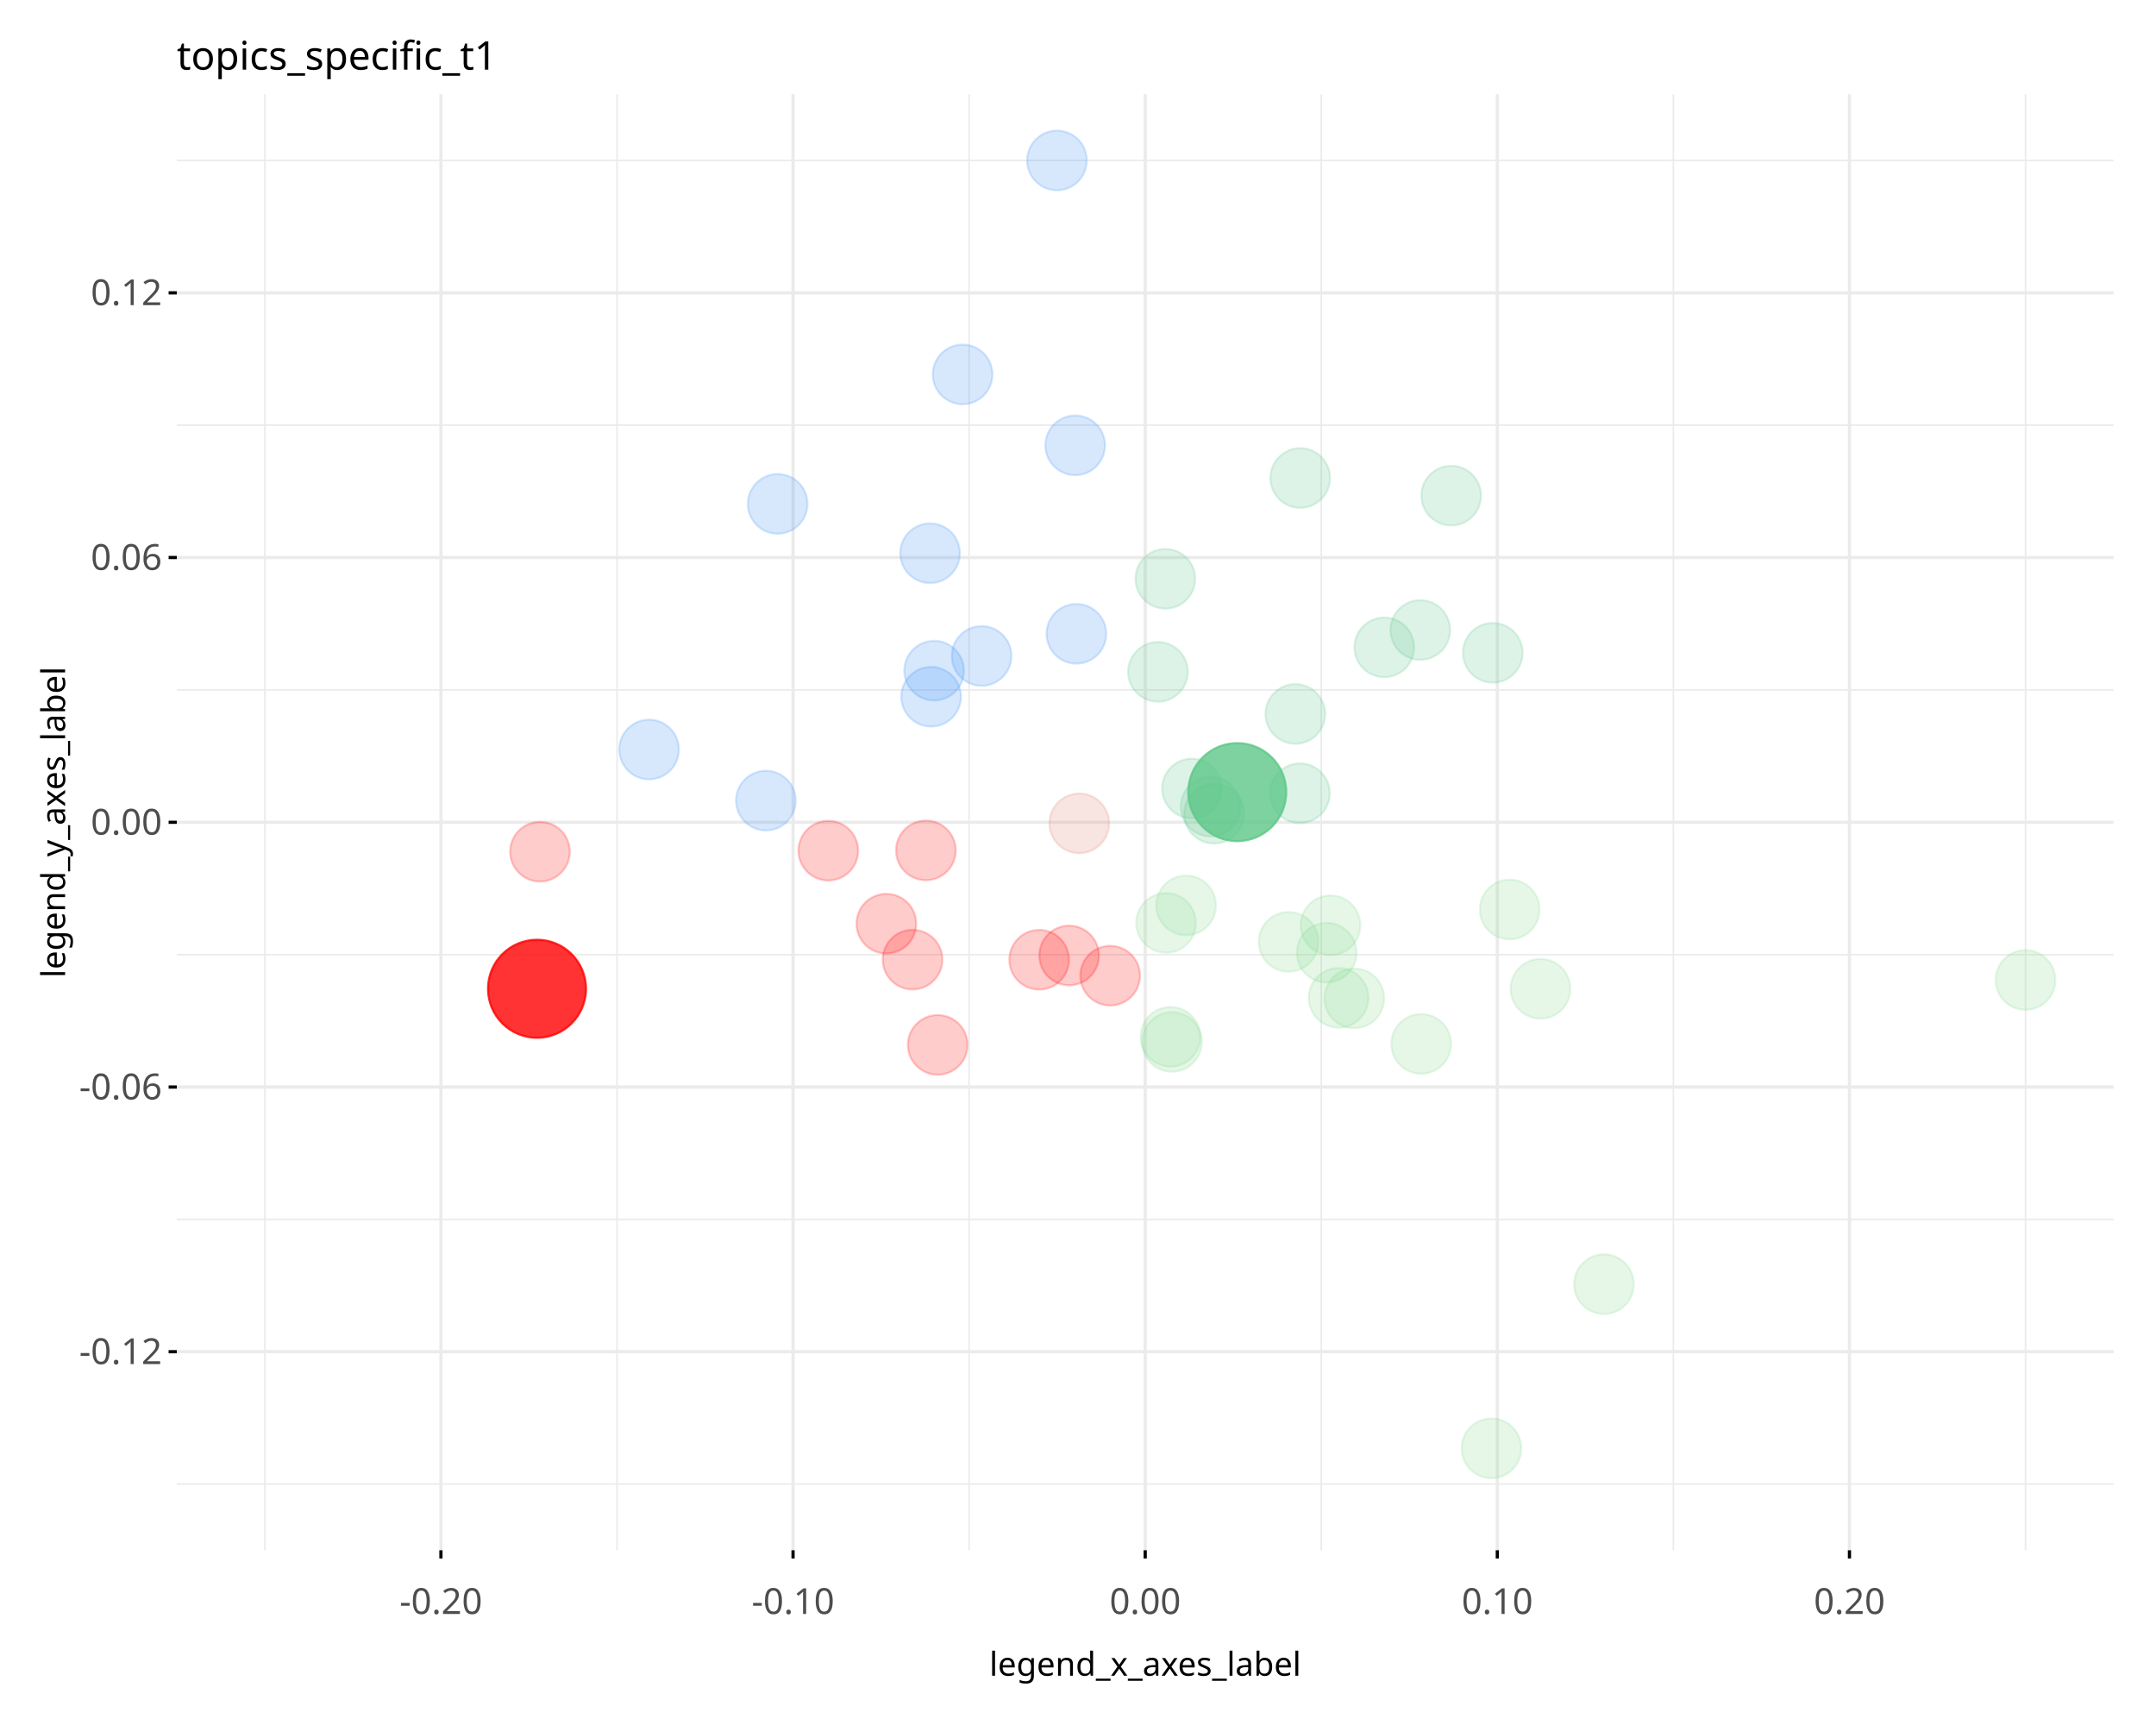
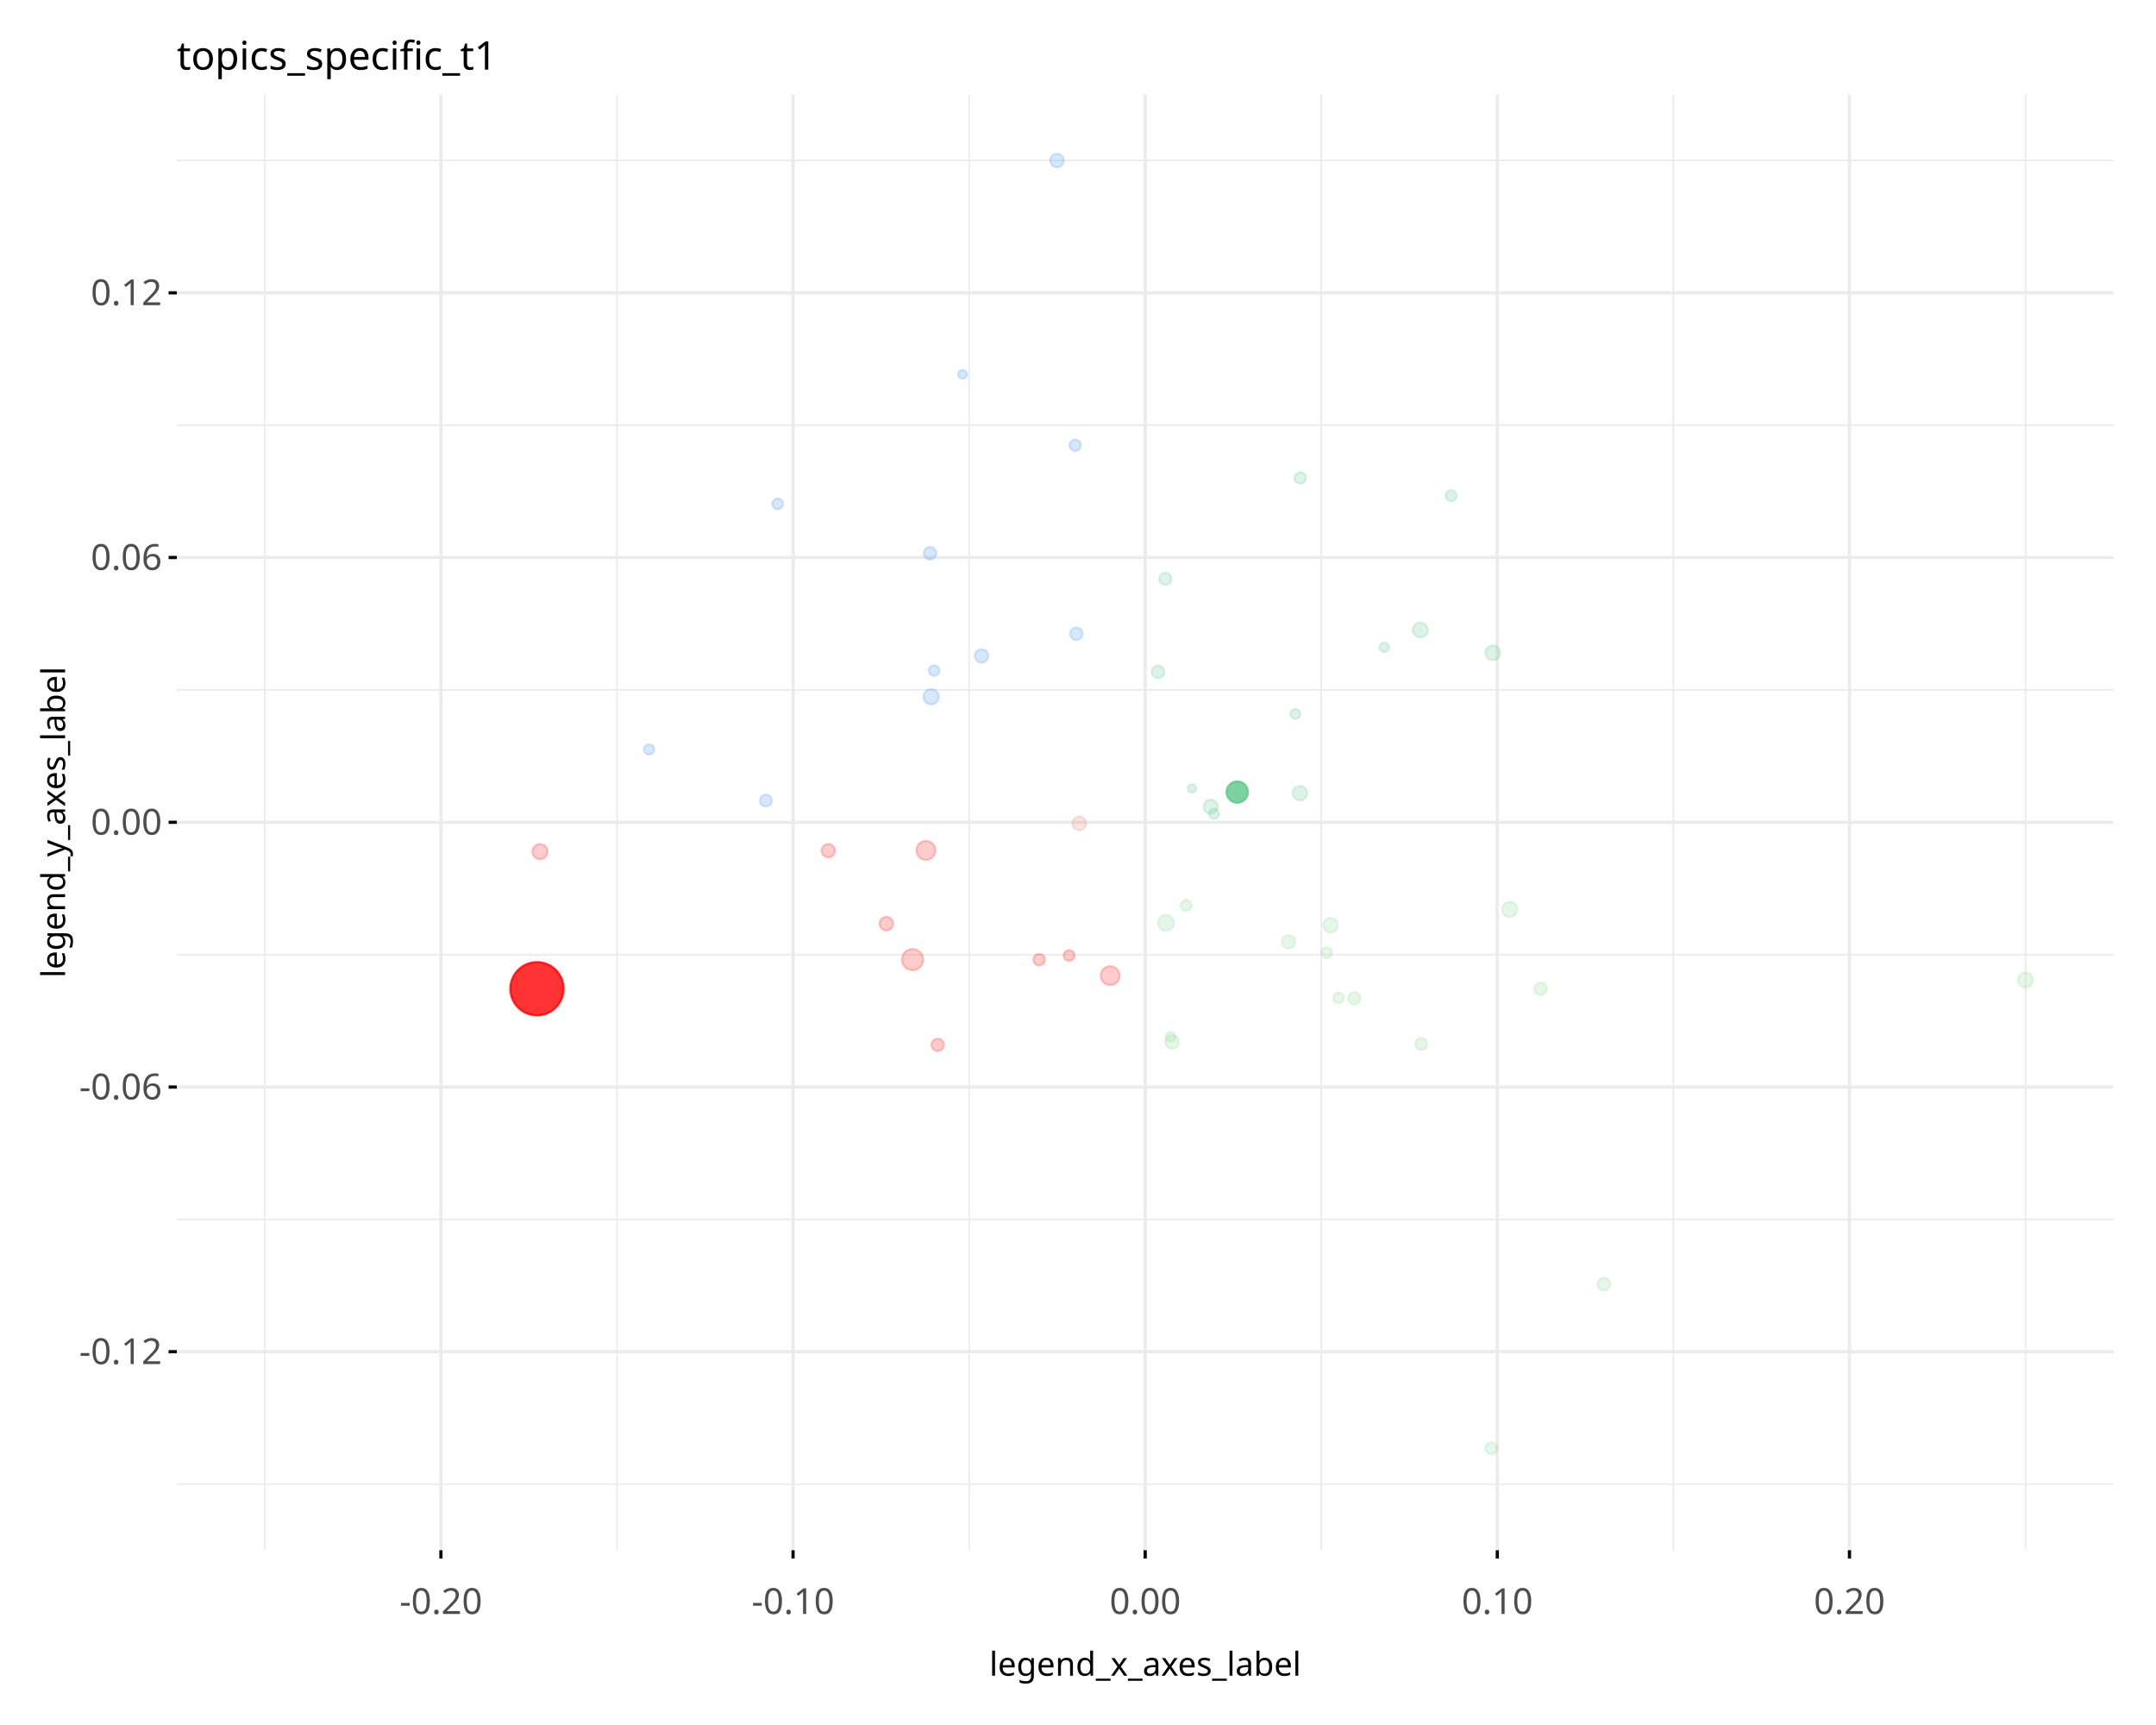
<svg xmlns="http://www.w3.org/2000/svg" class="svglite" data-engine-version="2.0" width="720.00pt" height="576.00pt" viewBox="0 0 720.00 576.00">
  <defs>
    <style type="text/css">
    .svglite line, .svglite polyline, .svglite polygon, .svglite path, .svglite rect, .svglite circle {
      fill: none;
      stroke: #000000;
      stroke-linecap: round;
      stroke-linejoin: round;
      stroke-miterlimit: 10.00;
    }
  </style>
  </defs>
  <rect width="100%" height="100%" style="stroke: none; fill: #FFFFFF;" />
  <defs>
    <clipPath id="cpMC4wMHw3MjAuMDB8MC4wMHw1NzYuMDA=">
      <rect x="0.00" y="0.00" width="720.00" height="576.00" />
    </clipPath>
  </defs>
  <g clip-path="url(#cpMC4wMHw3MjAuMDB8MC4wMHw1NzYuMDA=)">
    <polyline points="59.05,495.56 705.83,495.56 " style="stroke-width: 0.53; stroke: #EBEBEB; stroke-linecap: butt;" />
    <polyline points="59.05,407.17 705.83,407.17 " style="stroke-width: 0.53; stroke: #EBEBEB; stroke-linecap: butt;" />
    <polyline points="59.05,318.77 705.83,318.77 " style="stroke-width: 0.53; stroke: #EBEBEB; stroke-linecap: butt;" />
    <polyline points="59.05,230.37 705.83,230.37 " style="stroke-width: 0.53; stroke: #EBEBEB; stroke-linecap: butt;" />
    <polyline points="59.05,141.97 705.83,141.97 " style="stroke-width: 0.53; stroke: #EBEBEB; stroke-linecap: butt;" />
    <polyline points="59.05,53.58 705.83,53.58 " style="stroke-width: 0.53; stroke: #EBEBEB; stroke-linecap: butt;" />
    <polyline points="88.45,517.66 88.45,31.48 " style="stroke-width: 0.53; stroke: #EBEBEB; stroke-linecap: butt;" />
    <polyline points="206.05,517.66 206.05,31.48 " style="stroke-width: 0.53; stroke: #EBEBEB; stroke-linecap: butt;" />
    <polyline points="323.64,517.66 323.64,31.48 " style="stroke-width: 0.53; stroke: #EBEBEB; stroke-linecap: butt;" />
    <polyline points="441.24,517.66 441.24,31.48 " style="stroke-width: 0.53; stroke: #EBEBEB; stroke-linecap: butt;" />
    <polyline points="558.83,517.66 558.83,31.48 " style="stroke-width: 0.53; stroke: #EBEBEB; stroke-linecap: butt;" />
    <polyline points="676.43,517.66 676.43,31.48 " style="stroke-width: 0.53; stroke: #EBEBEB; stroke-linecap: butt;" />
    <polyline points="59.05,451.36 705.83,451.36 " style="stroke-width: 1.07; stroke: #EBEBEB; stroke-linecap: butt;" />
    <polyline points="59.05,362.97 705.83,362.97 " style="stroke-width: 1.07; stroke: #EBEBEB; stroke-linecap: butt;" />
    <polyline points="59.05,274.57 705.83,274.57 " style="stroke-width: 1.07; stroke: #EBEBEB; stroke-linecap: butt;" />
    <polyline points="59.05,186.17 705.83,186.17 " style="stroke-width: 1.07; stroke: #EBEBEB; stroke-linecap: butt;" />
    <polyline points="59.05,97.78 705.83,97.78 " style="stroke-width: 1.07; stroke: #EBEBEB; stroke-linecap: butt;" />
    <polyline points="147.25,517.66 147.25,31.48 " style="stroke-width: 1.07; stroke: #EBEBEB; stroke-linecap: butt;" />
    <polyline points="264.84,517.66 264.84,31.48 " style="stroke-width: 1.07; stroke: #EBEBEB; stroke-linecap: butt;" />
    <polyline points="382.44,517.66 382.44,31.48 " style="stroke-width: 1.07; stroke: #EBEBEB; stroke-linecap: butt;" />
    <polyline points="500.03,517.66 500.03,31.48 " style="stroke-width: 1.07; stroke: #EBEBEB; stroke-linecap: butt;" />
    <polyline points="617.63,517.66 617.63,31.48 " style="stroke-width: 1.07; stroke: #EBEBEB; stroke-linecap: butt;" />
-     <circle cx="389.17" cy="193.27" r="9.96" style="stroke-width: 0.71; stroke: #5DC688; stroke-opacity: 0.20; fill: #5DC688; fill-opacity: 0.20;" />
-     <circle cx="310.95" cy="232.64" r="9.96" style="stroke-width: 0.71; stroke: #398CF9; stroke-opacity: 0.20; fill: #398CF9; fill-opacity: 0.20;" />
-     <circle cx="310.60" cy="184.73" r="9.96" style="stroke-width: 0.71; stroke: #398CF9; stroke-opacity: 0.20; fill: #398CF9; fill-opacity: 0.20;" />
-     <circle cx="321.46" cy="125.02" r="9.96" style="stroke-width: 0.71; stroke: #398CF9; stroke-opacity: 0.20; fill: #398CF9; fill-opacity: 0.20;" />
-     <circle cx="474.30" cy="210.37" r="9.96" style="stroke-width: 0.71; stroke: #5DC688; stroke-opacity: 0.20; fill: #5DC688; fill-opacity: 0.20;" />
-     <circle cx="462.29" cy="216.15" r="9.96" style="stroke-width: 0.71; stroke: #5DC688; stroke-opacity: 0.20; fill: #5DC688; fill-opacity: 0.20;" />
-     <circle cx="327.81" cy="219.03" r="9.96" style="stroke-width: 0.71; stroke: #398CF9; stroke-opacity: 0.20; fill: #398CF9; fill-opacity: 0.20;" />
-     <circle cx="357.03" cy="319.05" r="9.96" style="stroke-width: 0.71; stroke: #FF0000; stroke-opacity: 0.20; fill: #FF0000; fill-opacity: 0.20;" />
-     <circle cx="676.43" cy="327.23" r="9.96" style="stroke-width: 0.71; stroke: #85DB8E; stroke-opacity: 0.20; fill: #85DB8E; fill-opacity: 0.20;" />
-     <circle cx="443.05" cy="318.11" r="9.96" style="stroke-width: 0.71; stroke: #85DB8E; stroke-opacity: 0.20; fill: #85DB8E; fill-opacity: 0.20;" />
-     <circle cx="347.04" cy="320.46" r="9.96" style="stroke-width: 0.71; stroke: #FF0000; stroke-opacity: 0.20; fill: #FF0000; fill-opacity: 0.20;" />
-     <circle cx="430.34" cy="314.49" r="9.96" style="stroke-width: 0.71; stroke: #85DB8E; stroke-opacity: 0.20; fill: #85DB8E; fill-opacity: 0.20;" />
-     <circle cx="386.71" cy="224.34" r="9.96" style="stroke-width: 0.71; stroke: #5DC688; stroke-opacity: 0.20; fill: #5DC688; fill-opacity: 0.20;" />
-     <circle cx="444.32" cy="308.97" r="9.96" style="stroke-width: 0.71; stroke: #85DB8E; stroke-opacity: 0.20; fill: #85DB8E; fill-opacity: 0.20;" />
-     <circle cx="255.77" cy="267.33" r="9.96" style="stroke-width: 0.71; stroke: #398CF9; stroke-opacity: 0.20; fill: #398CF9; fill-opacity: 0.20;" />
-     <circle cx="498.52" cy="217.98" r="9.96" style="stroke-width: 0.71; stroke: #5DC688; stroke-opacity: 0.20; fill: #5DC688; fill-opacity: 0.20;" />
-     <circle cx="434.12" cy="264.88" r="9.96" style="stroke-width: 0.71; stroke: #5DC688; stroke-opacity: 0.20; fill: #5DC688; fill-opacity: 0.20;" />
-     <circle cx="360.43" cy="274.93" r="9.96" style="stroke-width: 0.71; stroke: #E07F6A; stroke-opacity: 0.20; fill: #E07F6A; fill-opacity: 0.20;" />
-     <circle cx="296.00" cy="308.43" r="9.96" style="stroke-width: 0.71; stroke: #FF0000; stroke-opacity: 0.20; fill: #FF0000; fill-opacity: 0.20;" />
-     <circle cx="405.41" cy="271.70" r="9.96" style="stroke-width: 0.71; stroke: #5DC688; stroke-opacity: 0.20; fill: #5DC688; fill-opacity: 0.20;" />
-     <circle cx="535.65" cy="428.80" r="9.96" style="stroke-width: 0.71; stroke: #85DB8E; stroke-opacity: 0.20; fill: #85DB8E; fill-opacity: 0.20;" />
-     <circle cx="484.63" cy="165.50" r="9.96" style="stroke-width: 0.71; stroke: #5DC688; stroke-opacity: 0.20; fill: #5DC688; fill-opacity: 0.20;" />
-     <circle cx="313.15" cy="348.90" r="9.96" style="stroke-width: 0.71; stroke: #FF0000; stroke-opacity: 0.20; fill: #FF0000; fill-opacity: 0.20;" />
-     <circle cx="276.61" cy="284.05" r="9.96" style="stroke-width: 0.71; stroke: #FF0000; stroke-opacity: 0.20; fill: #FF0000; fill-opacity: 0.20;" />
-     <circle cx="311.96" cy="223.94" r="9.96" style="stroke-width: 0.71; stroke: #398CF9; stroke-opacity: 0.20; fill: #398CF9; fill-opacity: 0.20;" />
-     <circle cx="404.31" cy="269.35" r="9.96" style="stroke-width: 0.71; stroke: #5DC688; stroke-opacity: 0.20; fill: #5DC688; fill-opacity: 0.20;" />
-     <circle cx="304.75" cy="320.43" r="9.96" style="stroke-width: 0.71; stroke: #FF0000; stroke-opacity: 0.20; fill: #FF0000; fill-opacity: 0.20;" />
-     <circle cx="216.76" cy="250.27" r="9.96" style="stroke-width: 0.71; stroke: #398CF9; stroke-opacity: 0.20; fill: #398CF9; fill-opacity: 0.20;" />
-     <circle cx="504.17" cy="303.69" r="9.96" style="stroke-width: 0.71; stroke: #85DB8E; stroke-opacity: 0.20; fill: #85DB8E; fill-opacity: 0.20;" />
-     <circle cx="434.21" cy="159.62" r="9.96" style="stroke-width: 0.71; stroke: #5DC688; stroke-opacity: 0.20; fill: #5DC688; fill-opacity: 0.20;" />
-     <circle cx="259.70" cy="168.25" r="9.96" style="stroke-width: 0.71; stroke: #398CF9; stroke-opacity: 0.20; fill: #398CF9; fill-opacity: 0.20;" />
-     <circle cx="352.97" cy="53.58" r="9.96" style="stroke-width: 0.71; stroke: #398CF9; stroke-opacity: 0.20; fill: #398CF9; fill-opacity: 0.20;" />
-     <circle cx="389.41" cy="308.16" r="9.96" style="stroke-width: 0.71; stroke: #85DB8E; stroke-opacity: 0.20; fill: #85DB8E; fill-opacity: 0.20;" />
-     <circle cx="370.74" cy="325.79" r="9.96" style="stroke-width: 0.71; stroke: #FF0000; stroke-opacity: 0.20; fill: #FF0000; fill-opacity: 0.20;" />
-     <circle cx="452.26" cy="333.36" r="9.96" style="stroke-width: 0.71; stroke: #85DB8E; stroke-opacity: 0.20; fill: #85DB8E; fill-opacity: 0.20;" />
-     <circle cx="432.58" cy="238.40" r="9.96" style="stroke-width: 0.71; stroke: #5DC688; stroke-opacity: 0.20; fill: #5DC688; fill-opacity: 0.20;" />
-     <circle cx="514.45" cy="330.17" r="9.96" style="stroke-width: 0.71; stroke: #85DB8E; stroke-opacity: 0.20; fill: #85DB8E; fill-opacity: 0.20;" />
-     <circle cx="398.06" cy="263.29" r="9.96" style="stroke-width: 0.71; stroke: #5DC688; stroke-opacity: 0.20; fill: #5DC688; fill-opacity: 0.20;" />
-     <circle cx="447.03" cy="333.19" r="9.96" style="stroke-width: 0.71; stroke: #85DB8E; stroke-opacity: 0.20; fill: #85DB8E; fill-opacity: 0.20;" />
-     <circle cx="180.33" cy="284.39" r="9.96" style="stroke-width: 0.71; stroke: #FF0000; stroke-opacity: 0.20; fill: #FF0000; fill-opacity: 0.20;" />
-     <circle cx="474.61" cy="348.58" r="9.96" style="stroke-width: 0.71; stroke: #85DB8E; stroke-opacity: 0.20; fill: #85DB8E; fill-opacity: 0.20;" />
-     <circle cx="390.88" cy="346.21" r="9.96" style="stroke-width: 0.71; stroke: #85DB8E; stroke-opacity: 0.20; fill: #85DB8E; fill-opacity: 0.20;" />
-     <circle cx="359.06" cy="148.70" r="9.96" style="stroke-width: 0.71; stroke: #398CF9; stroke-opacity: 0.20; fill: #398CF9; fill-opacity: 0.20;" />
-     <circle cx="309.21" cy="283.96" r="9.96" style="stroke-width: 0.71; stroke: #FF0000; stroke-opacity: 0.20; fill: #FF0000; fill-opacity: 0.20;" />
-     <circle cx="391.38" cy="347.91" r="9.96" style="stroke-width: 0.71; stroke: #85DB8E; stroke-opacity: 0.20; fill: #85DB8E; fill-opacity: 0.20;" />
-     <circle cx="498.07" cy="483.61" r="9.96" style="stroke-width: 0.71; stroke: #85DB8E; stroke-opacity: 0.20; fill: #85DB8E; fill-opacity: 0.20;" />
-     <circle cx="359.46" cy="211.63" r="9.96" style="stroke-width: 0.71; stroke: #398CF9; stroke-opacity: 0.20; fill: #398CF9; fill-opacity: 0.20;" />
-     <circle cx="396.10" cy="302.33" r="9.96" style="stroke-width: 0.71; stroke: #85DB8E; stroke-opacity: 0.20; fill: #85DB8E; fill-opacity: 0.20;" />
-     <circle cx="413.18" cy="264.50" r="16.36" style="stroke-width: 0.71; stroke: #5DC688; stroke-opacity: 0.80; fill: #5DC688; fill-opacity: 0.80;" />
-     <circle cx="179.33" cy="330.16" r="16.36" style="stroke-width: 0.71; stroke: #FF0000; stroke-opacity: 0.80; fill: #FF0000; fill-opacity: 0.80;" />
+     <circle cx="389.17" cy="193.27" r="2.04" style="stroke-width: 0.71; stroke: #5DC688; stroke-opacity: 0.20; fill: #5DC688; fill-opacity: 0.20;" />
+     <circle cx="310.95" cy="232.64" r="2.58" style="stroke-width: 0.71; stroke: #398CF9; stroke-opacity: 0.20; fill: #398CF9; fill-opacity: 0.20;" />
+     <circle cx="310.60" cy="184.73" r="2.09" style="stroke-width: 0.71; stroke: #398CF9; stroke-opacity: 0.20; fill: #398CF9; fill-opacity: 0.20;" />
+     <circle cx="321.46" cy="125.02" r="1.48" style="stroke-width: 0.71; stroke: #398CF9; stroke-opacity: 0.20; fill: #398CF9; fill-opacity: 0.20;" />
+     <circle cx="474.30" cy="210.37" r="2.51" style="stroke-width: 0.71; stroke: #5DC688; stroke-opacity: 0.20; fill: #5DC688; fill-opacity: 0.20;" />
+     <circle cx="462.29" cy="216.15" r="1.59" style="stroke-width: 0.71; stroke: #5DC688; stroke-opacity: 0.20; fill: #5DC688; fill-opacity: 0.20;" />
+     <circle cx="327.81" cy="219.03" r="2.25" style="stroke-width: 0.71; stroke: #398CF9; stroke-opacity: 0.20; fill: #398CF9; fill-opacity: 0.20;" />
+     <circle cx="357.03" cy="319.05" r="1.82" style="stroke-width: 0.71; stroke: #FF0000; stroke-opacity: 0.20; fill: #FF0000; fill-opacity: 0.20;" />
+     <circle cx="676.43" cy="327.23" r="2.53" style="stroke-width: 0.71; stroke: #85DB8E; stroke-opacity: 0.20; fill: #85DB8E; fill-opacity: 0.20;" />
+     <circle cx="443.05" cy="318.11" r="1.79" style="stroke-width: 0.71; stroke: #85DB8E; stroke-opacity: 0.20; fill: #85DB8E; fill-opacity: 0.20;" />
+     <circle cx="347.04" cy="320.46" r="1.95" style="stroke-width: 0.71; stroke: #FF0000; stroke-opacity: 0.20; fill: #FF0000; fill-opacity: 0.20;" />
+     <circle cx="430.34" cy="314.49" r="2.22" style="stroke-width: 0.71; stroke: #85DB8E; stroke-opacity: 0.20; fill: #85DB8E; fill-opacity: 0.20;" />
+     <circle cx="386.71" cy="224.34" r="2.11" style="stroke-width: 0.71; stroke: #5DC688; stroke-opacity: 0.20; fill: #5DC688; fill-opacity: 0.20;" />
+     <circle cx="444.32" cy="308.97" r="2.48" style="stroke-width: 0.71; stroke: #85DB8E; stroke-opacity: 0.20; fill: #85DB8E; fill-opacity: 0.20;" />
+     <circle cx="255.77" cy="267.33" r="2.00" style="stroke-width: 0.71; stroke: #398CF9; stroke-opacity: 0.20; fill: #398CF9; fill-opacity: 0.20;" />
+     <circle cx="498.52" cy="217.98" r="2.47" style="stroke-width: 0.71; stroke: #5DC688; stroke-opacity: 0.20; fill: #5DC688; fill-opacity: 0.20;" />
+     <circle cx="434.12" cy="264.88" r="2.41" style="stroke-width: 0.71; stroke: #5DC688; stroke-opacity: 0.20; fill: #5DC688; fill-opacity: 0.20;" />
+     <circle cx="360.43" cy="274.93" r="2.29" style="stroke-width: 0.71; stroke: #E07F6A; stroke-opacity: 0.20; fill: #E07F6A; fill-opacity: 0.20;" />
+     <circle cx="296.00" cy="308.43" r="2.28" style="stroke-width: 0.71; stroke: #FF0000; stroke-opacity: 0.20; fill: #FF0000; fill-opacity: 0.20;" />
+     <circle cx="405.41" cy="271.70" r="1.69" style="stroke-width: 0.71; stroke: #5DC688; stroke-opacity: 0.20; fill: #5DC688; fill-opacity: 0.20;" />
+     <circle cx="535.65" cy="428.80" r="2.10" style="stroke-width: 0.71; stroke: #85DB8E; stroke-opacity: 0.20; fill: #85DB8E; fill-opacity: 0.20;" />
+     <circle cx="484.63" cy="165.50" r="1.86" style="stroke-width: 0.71; stroke: #5DC688; stroke-opacity: 0.20; fill: #5DC688; fill-opacity: 0.20;" />
+     <circle cx="313.15" cy="348.90" r="2.08" style="stroke-width: 0.71; stroke: #FF0000; stroke-opacity: 0.20; fill: #FF0000; fill-opacity: 0.20;" />
+     <circle cx="276.61" cy="284.05" r="2.25" style="stroke-width: 0.71; stroke: #FF0000; stroke-opacity: 0.20; fill: #FF0000; fill-opacity: 0.20;" />
+     <circle cx="311.96" cy="223.94" r="1.77" style="stroke-width: 0.71; stroke: #398CF9; stroke-opacity: 0.20; fill: #398CF9; fill-opacity: 0.20;" />
+     <circle cx="404.31" cy="269.35" r="2.36" style="stroke-width: 0.71; stroke: #5DC688; stroke-opacity: 0.20; fill: #5DC688; fill-opacity: 0.20;" />
+     <circle cx="304.75" cy="320.43" r="3.56" style="stroke-width: 0.71; stroke: #FF0000; stroke-opacity: 0.20; fill: #FF0000; fill-opacity: 0.20;" />
+     <circle cx="216.76" cy="250.27" r="1.73" style="stroke-width: 0.71; stroke: #398CF9; stroke-opacity: 0.20; fill: #398CF9; fill-opacity: 0.20;" />
+     <circle cx="504.17" cy="303.69" r="2.55" style="stroke-width: 0.71; stroke: #85DB8E; stroke-opacity: 0.20; fill: #85DB8E; fill-opacity: 0.20;" />
+     <circle cx="434.21" cy="159.62" r="1.91" style="stroke-width: 0.71; stroke: #5DC688; stroke-opacity: 0.20; fill: #5DC688; fill-opacity: 0.20;" />
+     <circle cx="259.70" cy="168.25" r="1.81" style="stroke-width: 0.71; stroke: #398CF9; stroke-opacity: 0.20; fill: #398CF9; fill-opacity: 0.20;" />
+     <circle cx="352.97" cy="53.58" r="2.27" style="stroke-width: 0.71; stroke: #398CF9; stroke-opacity: 0.20; fill: #398CF9; fill-opacity: 0.20;" />
+     <circle cx="389.41" cy="308.16" r="2.64" style="stroke-width: 0.71; stroke: #85DB8E; stroke-opacity: 0.20; fill: #85DB8E; fill-opacity: 0.20;" />
+     <circle cx="370.74" cy="325.79" r="3.16" style="stroke-width: 0.71; stroke: #FF0000; stroke-opacity: 0.20; fill: #FF0000; fill-opacity: 0.20;" />
+     <circle cx="452.26" cy="333.36" r="2.06" style="stroke-width: 0.71; stroke: #85DB8E; stroke-opacity: 0.20; fill: #85DB8E; fill-opacity: 0.20;" />
+     <circle cx="432.58" cy="238.40" r="1.67" style="stroke-width: 0.71; stroke: #5DC688; stroke-opacity: 0.20; fill: #5DC688; fill-opacity: 0.20;" />
+     <circle cx="514.45" cy="330.17" r="2.07" style="stroke-width: 0.71; stroke: #85DB8E; stroke-opacity: 0.20; fill: #85DB8E; fill-opacity: 0.20;" />
+     <circle cx="398.06" cy="263.29" r="1.42" style="stroke-width: 0.71; stroke: #5DC688; stroke-opacity: 0.20; fill: #5DC688; fill-opacity: 0.20;" />
+     <circle cx="447.03" cy="333.19" r="1.76" style="stroke-width: 0.71; stroke: #85DB8E; stroke-opacity: 0.20; fill: #85DB8E; fill-opacity: 0.20;" />
+     <circle cx="180.33" cy="284.39" r="2.55" style="stroke-width: 0.71; stroke: #FF0000; stroke-opacity: 0.20; fill: #FF0000; fill-opacity: 0.20;" />
+     <circle cx="474.61" cy="348.58" r="1.94" style="stroke-width: 0.71; stroke: #85DB8E; stroke-opacity: 0.20; fill: #85DB8E; fill-opacity: 0.20;" />
+     <circle cx="390.88" cy="346.21" r="1.61" style="stroke-width: 0.71; stroke: #85DB8E; stroke-opacity: 0.20; fill: #85DB8E; fill-opacity: 0.20;" />
+     <circle cx="359.06" cy="148.70" r="1.91" style="stroke-width: 0.71; stroke: #398CF9; stroke-opacity: 0.20; fill: #398CF9; fill-opacity: 0.20;" />
+     <circle cx="309.21" cy="283.96" r="3.19" style="stroke-width: 0.71; stroke: #FF0000; stroke-opacity: 0.20; fill: #FF0000; fill-opacity: 0.20;" />
+     <circle cx="391.38" cy="347.91" r="2.29" style="stroke-width: 0.71; stroke: #85DB8E; stroke-opacity: 0.20; fill: #85DB8E; fill-opacity: 0.20;" />
+     <circle cx="498.07" cy="483.61" r="1.99" style="stroke-width: 0.71; stroke: #85DB8E; stroke-opacity: 0.20; fill: #85DB8E; fill-opacity: 0.20;" />
+     <circle cx="359.46" cy="211.63" r="2.10" style="stroke-width: 0.71; stroke: #398CF9; stroke-opacity: 0.20; fill: #398CF9; fill-opacity: 0.20;" />
+     <circle cx="396.10" cy="302.33" r="1.84" style="stroke-width: 0.71; stroke: #85DB8E; stroke-opacity: 0.20; fill: #85DB8E; fill-opacity: 0.20;" />
+     <circle cx="413.18" cy="264.50" r="3.56" style="stroke-width: 0.71; stroke: #5DC688; stroke-opacity: 0.80; fill: #5DC688; fill-opacity: 0.80;" />
+     <circle cx="179.33" cy="330.16" r="8.89" style="stroke-width: 0.71; stroke: #FF0000; stroke-opacity: 0.80; fill: #FF0000; fill-opacity: 0.80;" />
    <text x="54.12" y="455.49" text-anchor="end" style="font-size: 12.00px; fill: #4D4D4D; font-family: sans;" textLength="27.35px" lengthAdjust="spacingAndGlyphs">-0.12</text>
    <text x="54.12" y="367.10" text-anchor="end" style="font-size: 12.00px; fill: #4D4D4D; font-family: sans;" textLength="27.35px" lengthAdjust="spacingAndGlyphs">-0.06</text>
    <text x="54.12" y="278.70" text-anchor="end" style="font-size: 12.00px; fill: #4D4D4D; font-family: sans;" textLength="23.36px" lengthAdjust="spacingAndGlyphs">0.00</text>
    <text x="54.12" y="190.30" text-anchor="end" style="font-size: 12.00px; fill: #4D4D4D; font-family: sans;" textLength="23.36px" lengthAdjust="spacingAndGlyphs">0.06</text>
    <text x="54.12" y="101.90" text-anchor="end" style="font-size: 12.00px; fill: #4D4D4D; font-family: sans;" textLength="23.36px" lengthAdjust="spacingAndGlyphs">0.12</text>
    <polyline points="56.31,451.36 59.05,451.36 " style="stroke-width: 1.07; stroke-linecap: butt;" />
    <polyline points="56.31,362.97 59.05,362.97 " style="stroke-width: 1.07; stroke-linecap: butt;" />
    <polyline points="56.31,274.57 59.05,274.57 " style="stroke-width: 1.07; stroke-linecap: butt;" />
    <polyline points="56.31,186.17 59.05,186.17 " style="stroke-width: 1.07; stroke-linecap: butt;" />
    <polyline points="56.31,97.78 59.05,97.78 " style="stroke-width: 1.07; stroke-linecap: butt;" />
    <polyline points="147.25,520.40 147.25,517.66 " style="stroke-width: 1.07; stroke-linecap: butt;" />
    <polyline points="264.84,520.40 264.84,517.66 " style="stroke-width: 1.07; stroke-linecap: butt;" />
    <polyline points="382.44,520.40 382.44,517.66 " style="stroke-width: 1.07; stroke-linecap: butt;" />
    <polyline points="500.03,520.40 500.03,517.66 " style="stroke-width: 1.07; stroke-linecap: butt;" />
    <polyline points="617.63,520.40 617.63,517.66 " style="stroke-width: 1.07; stroke-linecap: butt;" />
    <text x="147.25" y="538.92" text-anchor="middle" style="font-size: 12.00px; fill: #4D4D4D; font-family: sans;" textLength="27.35px" lengthAdjust="spacingAndGlyphs">-0.20</text>
    <text x="264.84" y="538.92" text-anchor="middle" style="font-size: 12.00px; fill: #4D4D4D; font-family: sans;" textLength="27.35px" lengthAdjust="spacingAndGlyphs">-0.10</text>
    <text x="382.44" y="538.92" text-anchor="middle" style="font-size: 12.00px; fill: #4D4D4D; font-family: sans;" textLength="23.36px" lengthAdjust="spacingAndGlyphs">0.00</text>
    <text x="500.03" y="538.92" text-anchor="middle" style="font-size: 12.00px; fill: #4D4D4D; font-family: sans;" textLength="23.36px" lengthAdjust="spacingAndGlyphs">0.10</text>
    <text x="617.63" y="538.92" text-anchor="middle" style="font-size: 12.00px; fill: #4D4D4D; font-family: sans;" textLength="23.36px" lengthAdjust="spacingAndGlyphs">0.20</text>
    <text x="382.44" y="559.54" text-anchor="middle" style="font-size: 11.00px; font-family: sans;" textLength="103.38px" lengthAdjust="spacingAndGlyphs">legend_x_axes_label</text>
    <text transform="translate(21.74,274.57) rotate(-90)" text-anchor="middle" style="font-size: 11.00px; font-family: sans;" textLength="103.38px" lengthAdjust="spacingAndGlyphs">legend_y_axes_label</text>
    <text x="59.05" y="23.26" style="font-size: 13.20px; font-family: sans;" textLength="104.21px" lengthAdjust="spacingAndGlyphs">topics_specific_t1</text>
  </g>
</svg>
